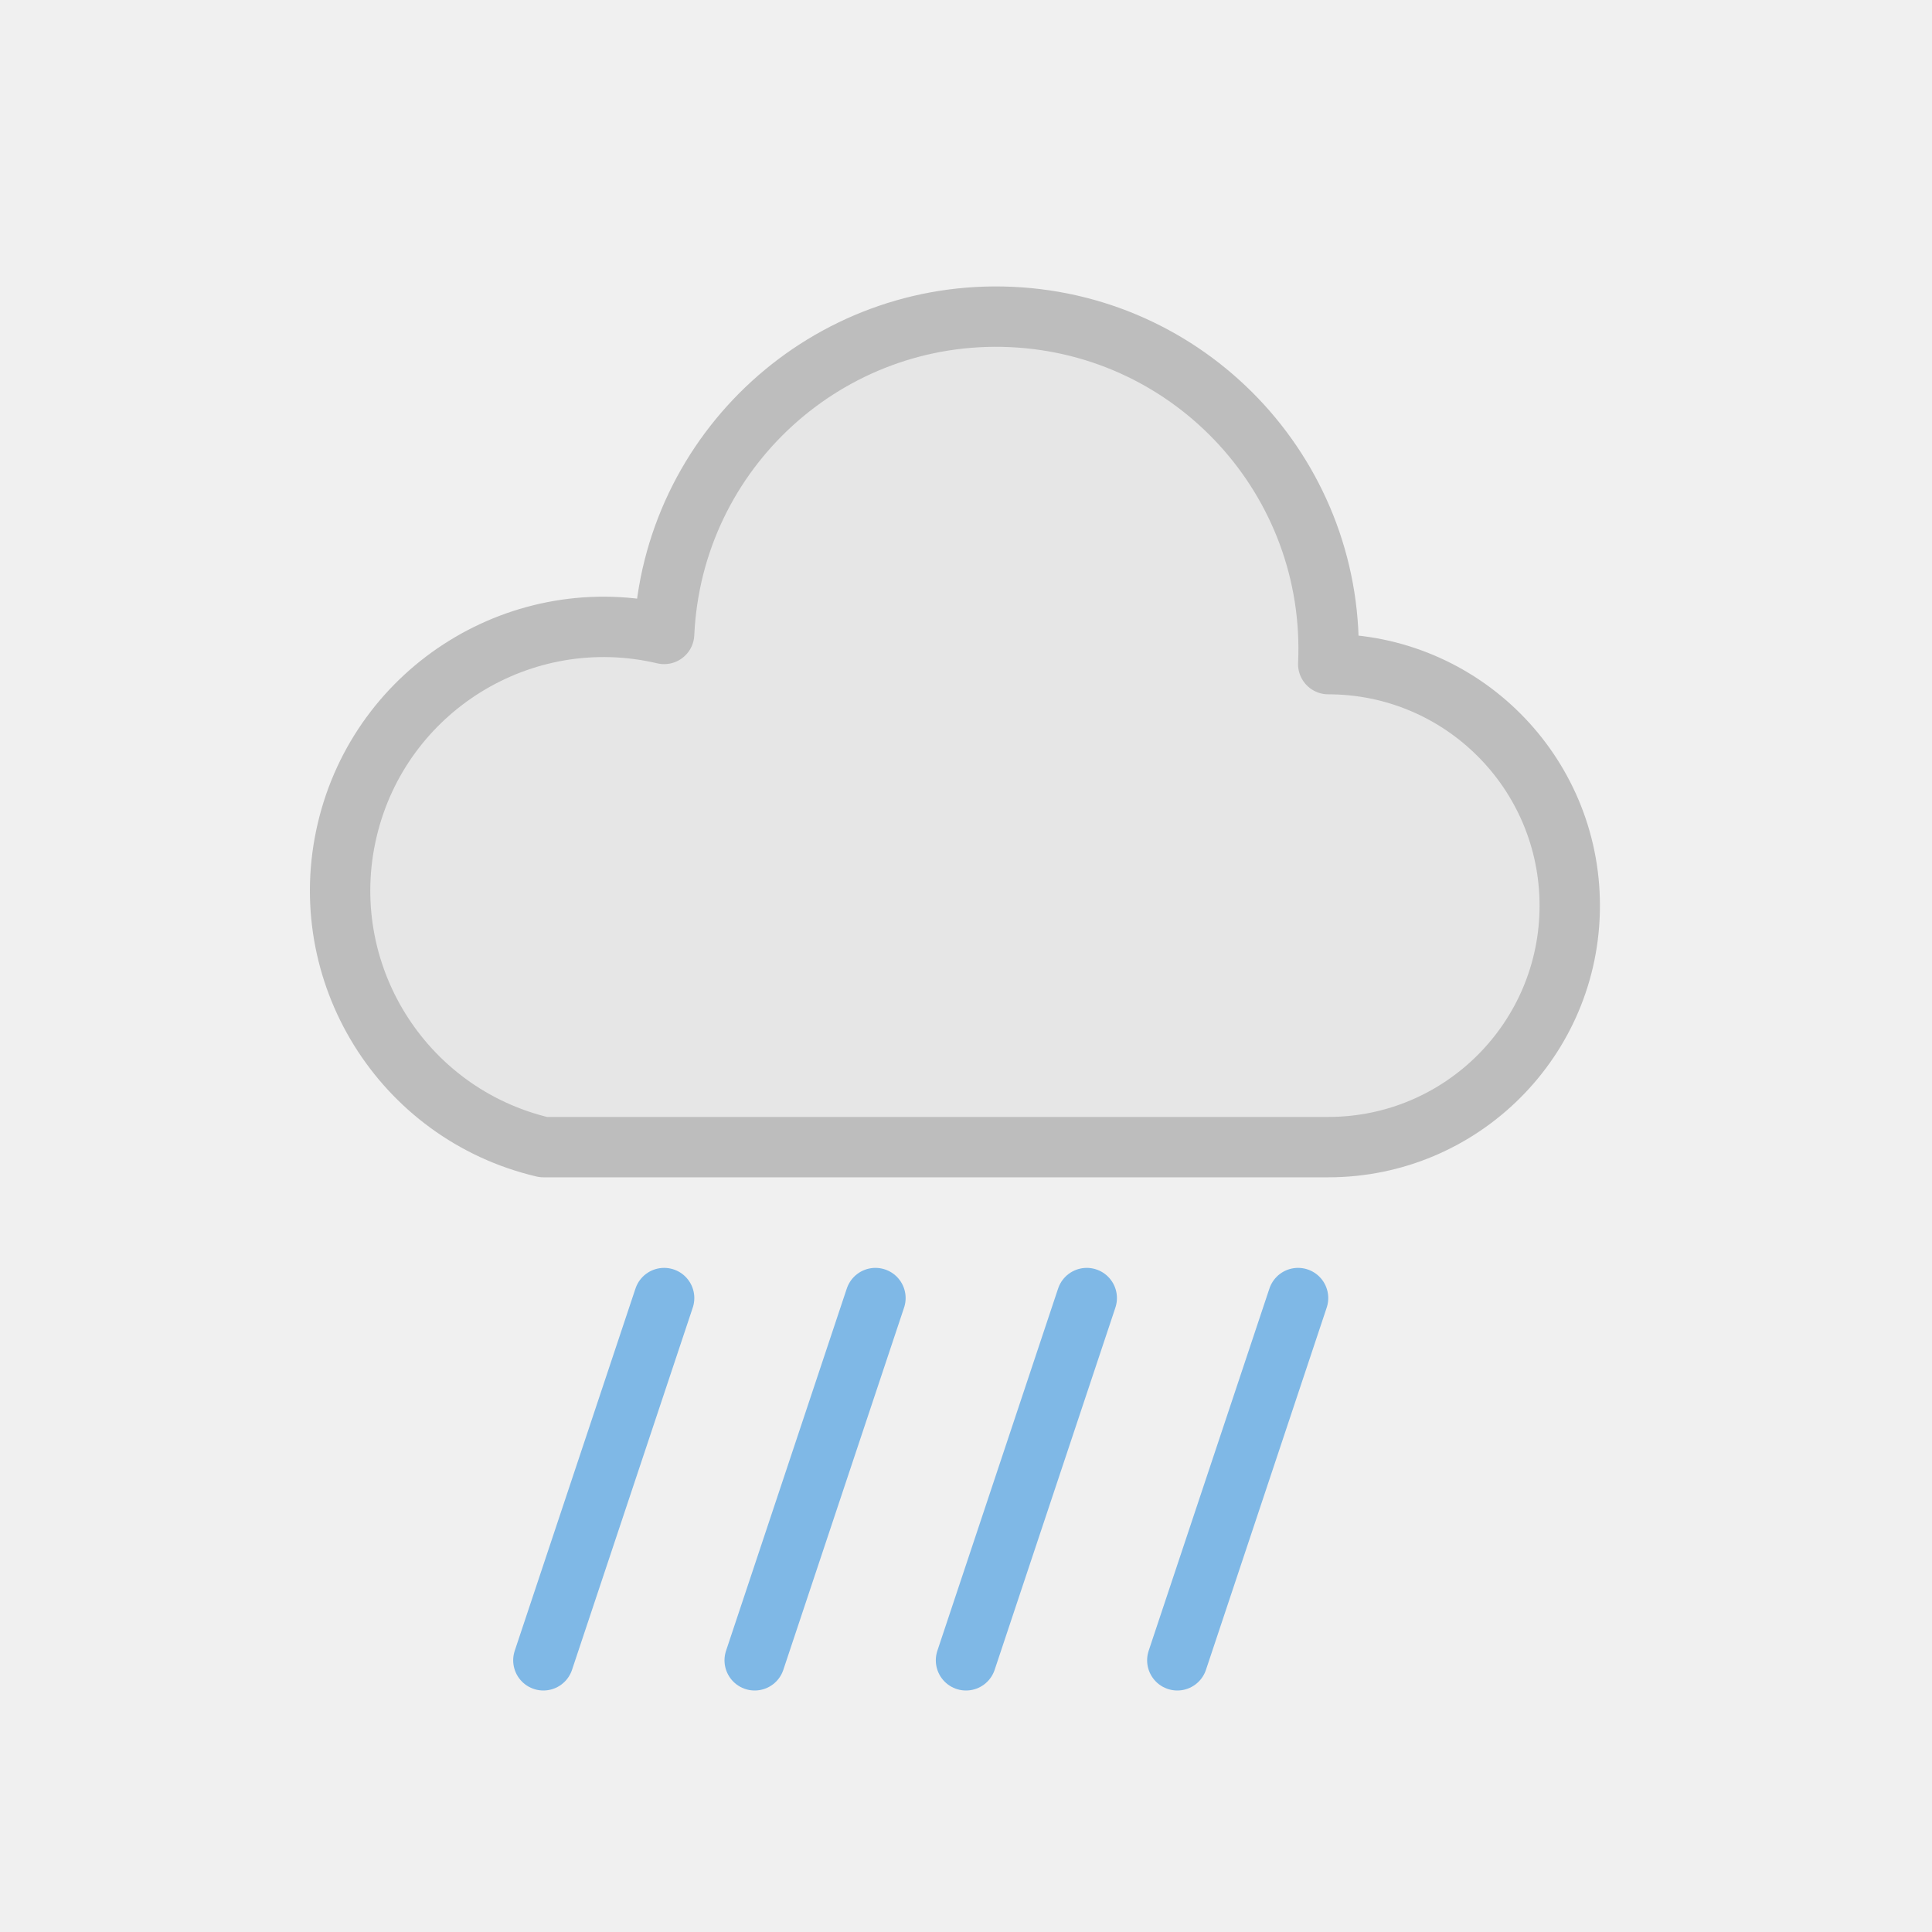
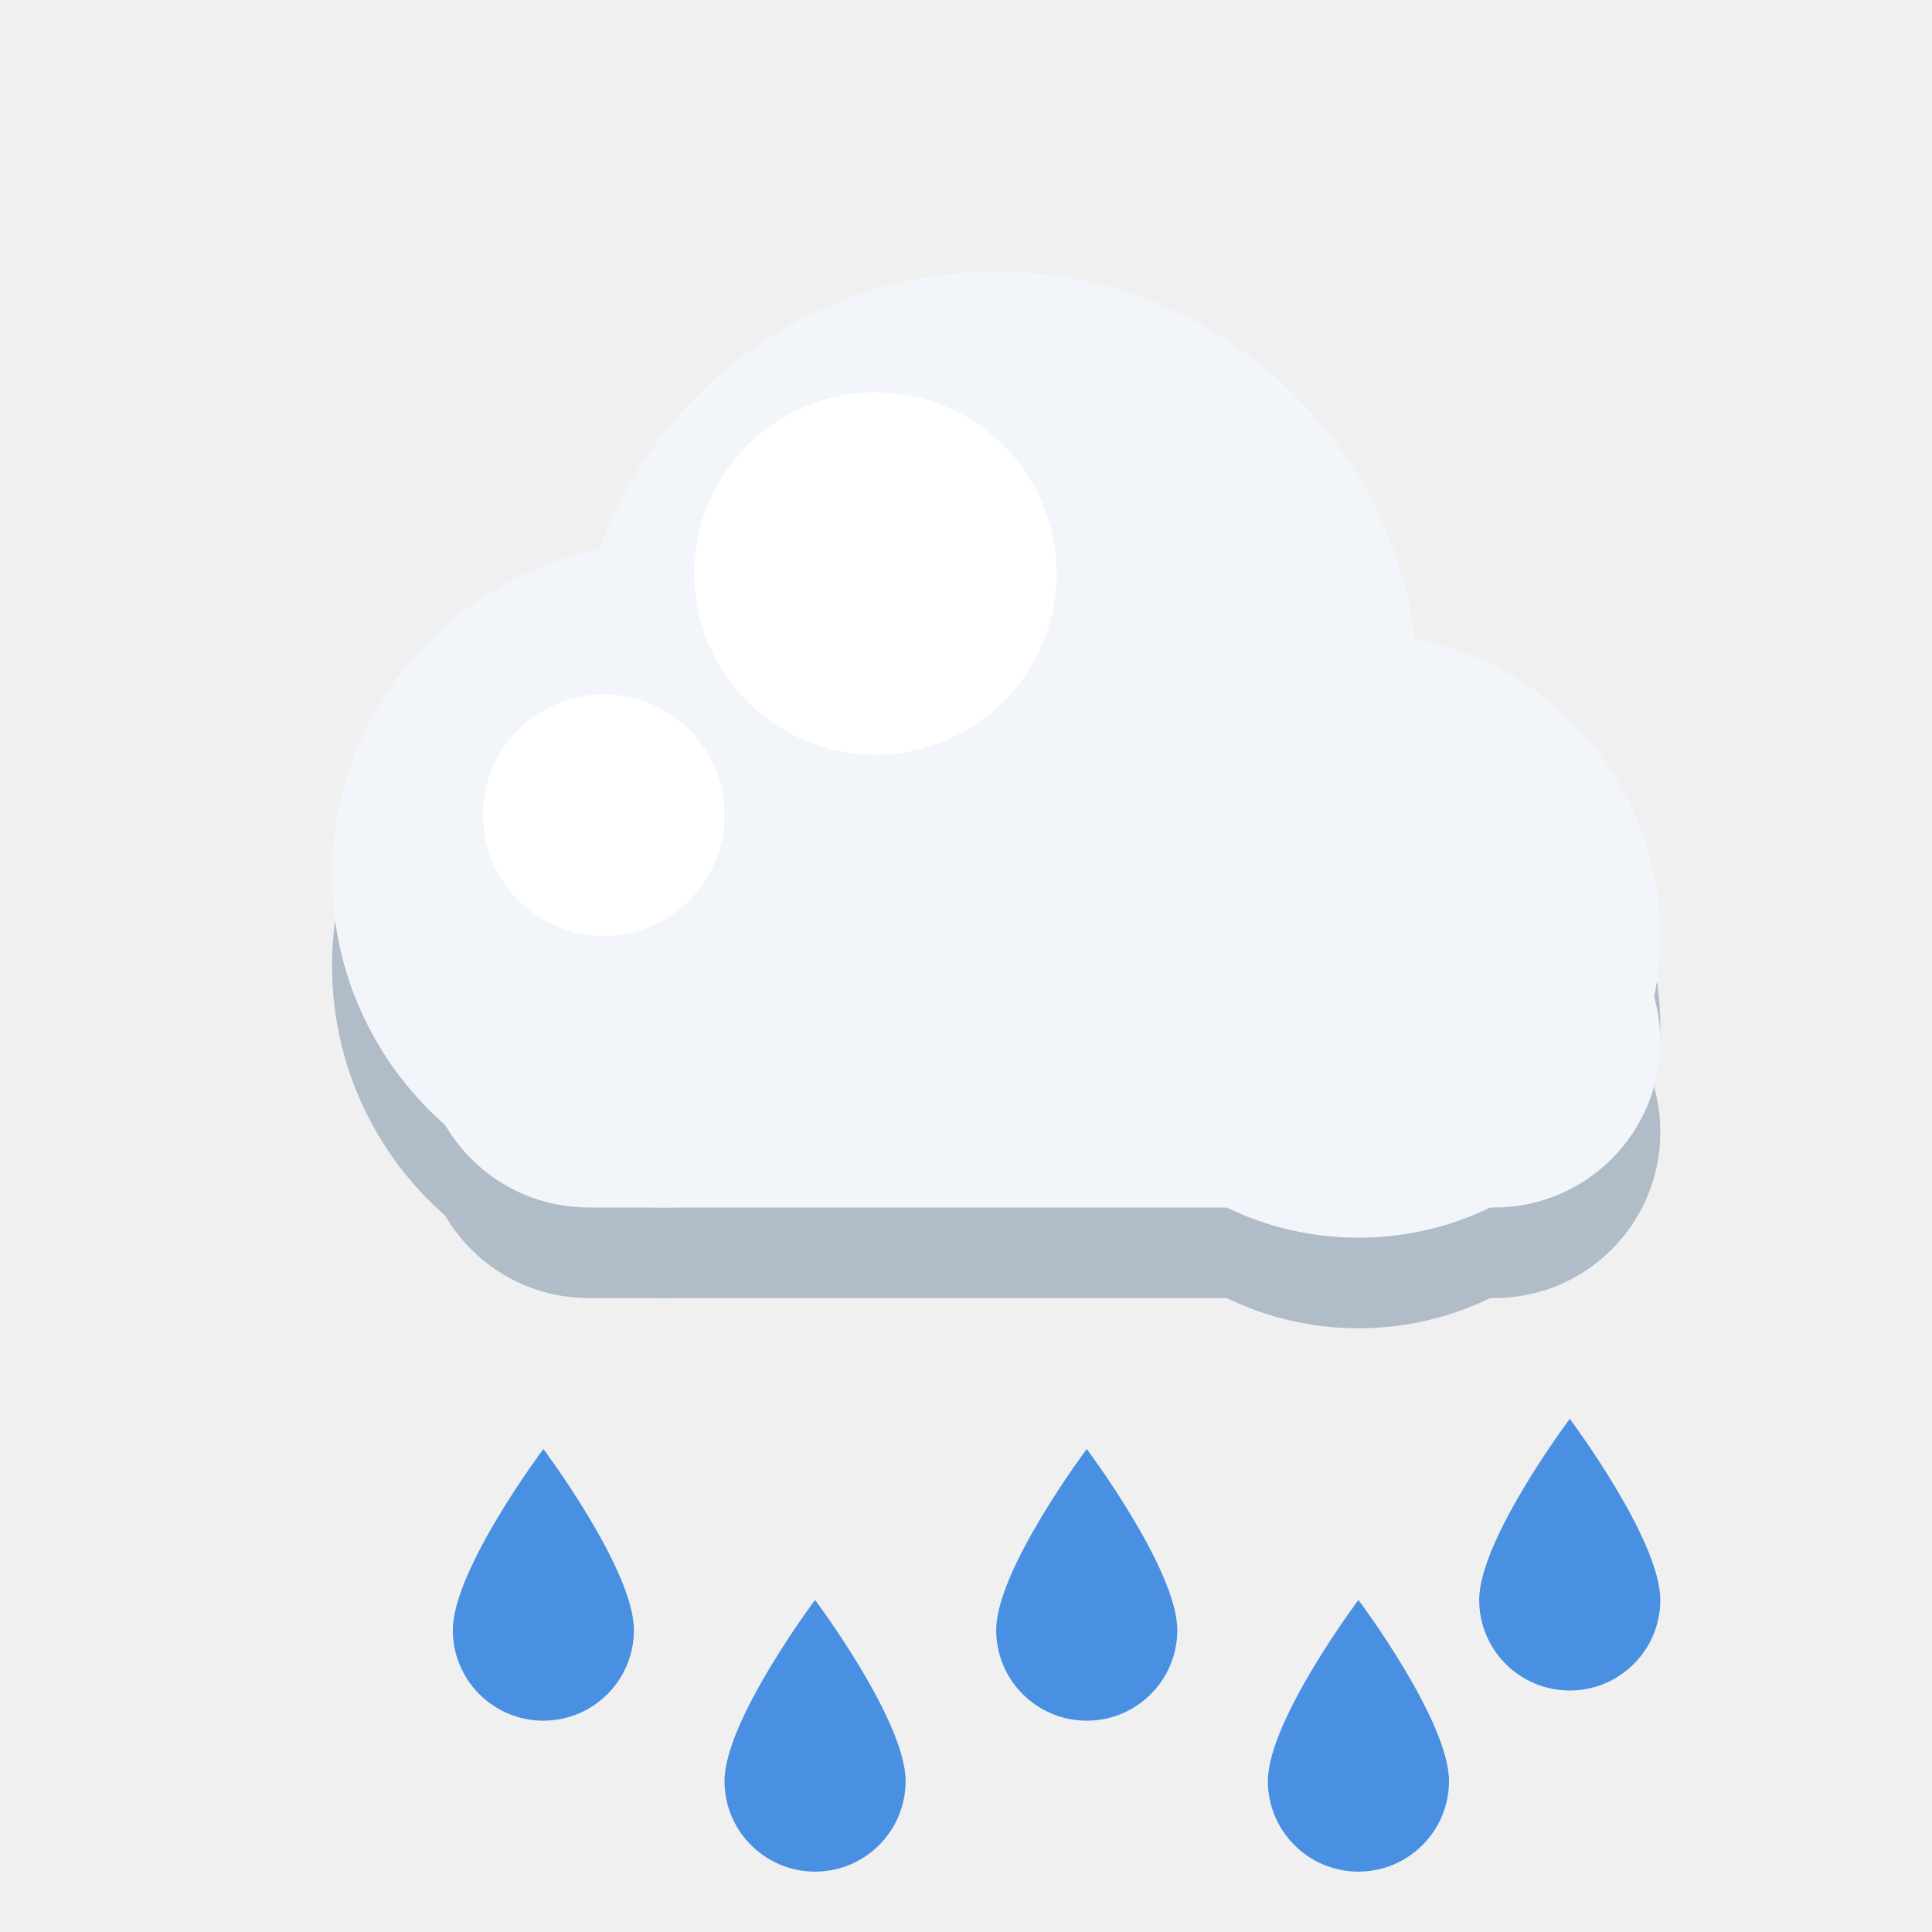
- <svg xmlns="http://www.w3.org/2000/svg" width="64" height="64" viewBox="0 0 64 64" fill="none" stroke-width="2" stroke-linecap="round" stroke-linejoin="round">
-   <path d="M18 38 H44 A8 8 0 0 0 44 22 A11 11 0 0 0 22 21 A8.5 8.5 0 0 0 18 38 Z" fill="#E6E6E6" stroke="#BDBDBD" />
-   <g stroke="#7FB8E6">
-     <line x1="22" y1="43" x2="18" y2="55" />
-     <line x1="29" y1="43" x2="25" y2="55" />
-     <line x1="36" y1="43" x2="32" y2="55" />
-     <line x1="43" y1="43" x2="39" y2="55" />
+ <svg xmlns="http://www.w3.org/2000/svg" width="64" height="64" viewBox="0 0 64 64" fill="none" stroke-linecap="round" stroke-linejoin="round">
+   <g fill="#B0BCC8">
+     <circle cx="22" cy="32" r="11" />
+     <circle cx="33" cy="26" r="14" />
+     <circle cx="45" cy="34" r="10" />
+     <rect x="14" y="32" width="41" height="11" rx="5.5" />
+   </g>
+   <g fill="#F2F6FA">
+     <circle cx="22" cy="29" r="11" />
+     <circle cx="33" cy="23" r="14" />
+     <circle cx="45" cy="31" r="10" />
+     <rect x="14" y="29" width="41" height="11" rx="5.5" />
+   </g>
+   <g fill="#FFFFFF">
+     <circle cx="29" cy="19" r="6" />
+     <circle cx="20" cy="27" r="4" />
+   </g>
+   <g fill="#4A90E2">
+     <path d="M18 48 C18 48 15 52 15 54 A3 3 0 0 0 21 54 C21 52 18 48 18 48 Z" />
+     <path d="M27 53 C27 53 24 57 24 59 A3 3 0 0 0 30 59 C30 57 27 53 27 53 Z" />
+     <path d="M36 48 C36 48 33 52 33 54 A3 3 0 0 0 39 54 C39 52 36 48 36 48 Z" />
+     <path d="M45 53 C45 53 42 57 42 59 A3 3 0 0 0 48 59 C48 57 45 53 45 53 Z" />
+     <path d="M52 47 C52 47 49 51 49 53 A3 3 0 0 0 55 53 C55 51 52 47 52 47 Z" />
  </g>
</svg>
